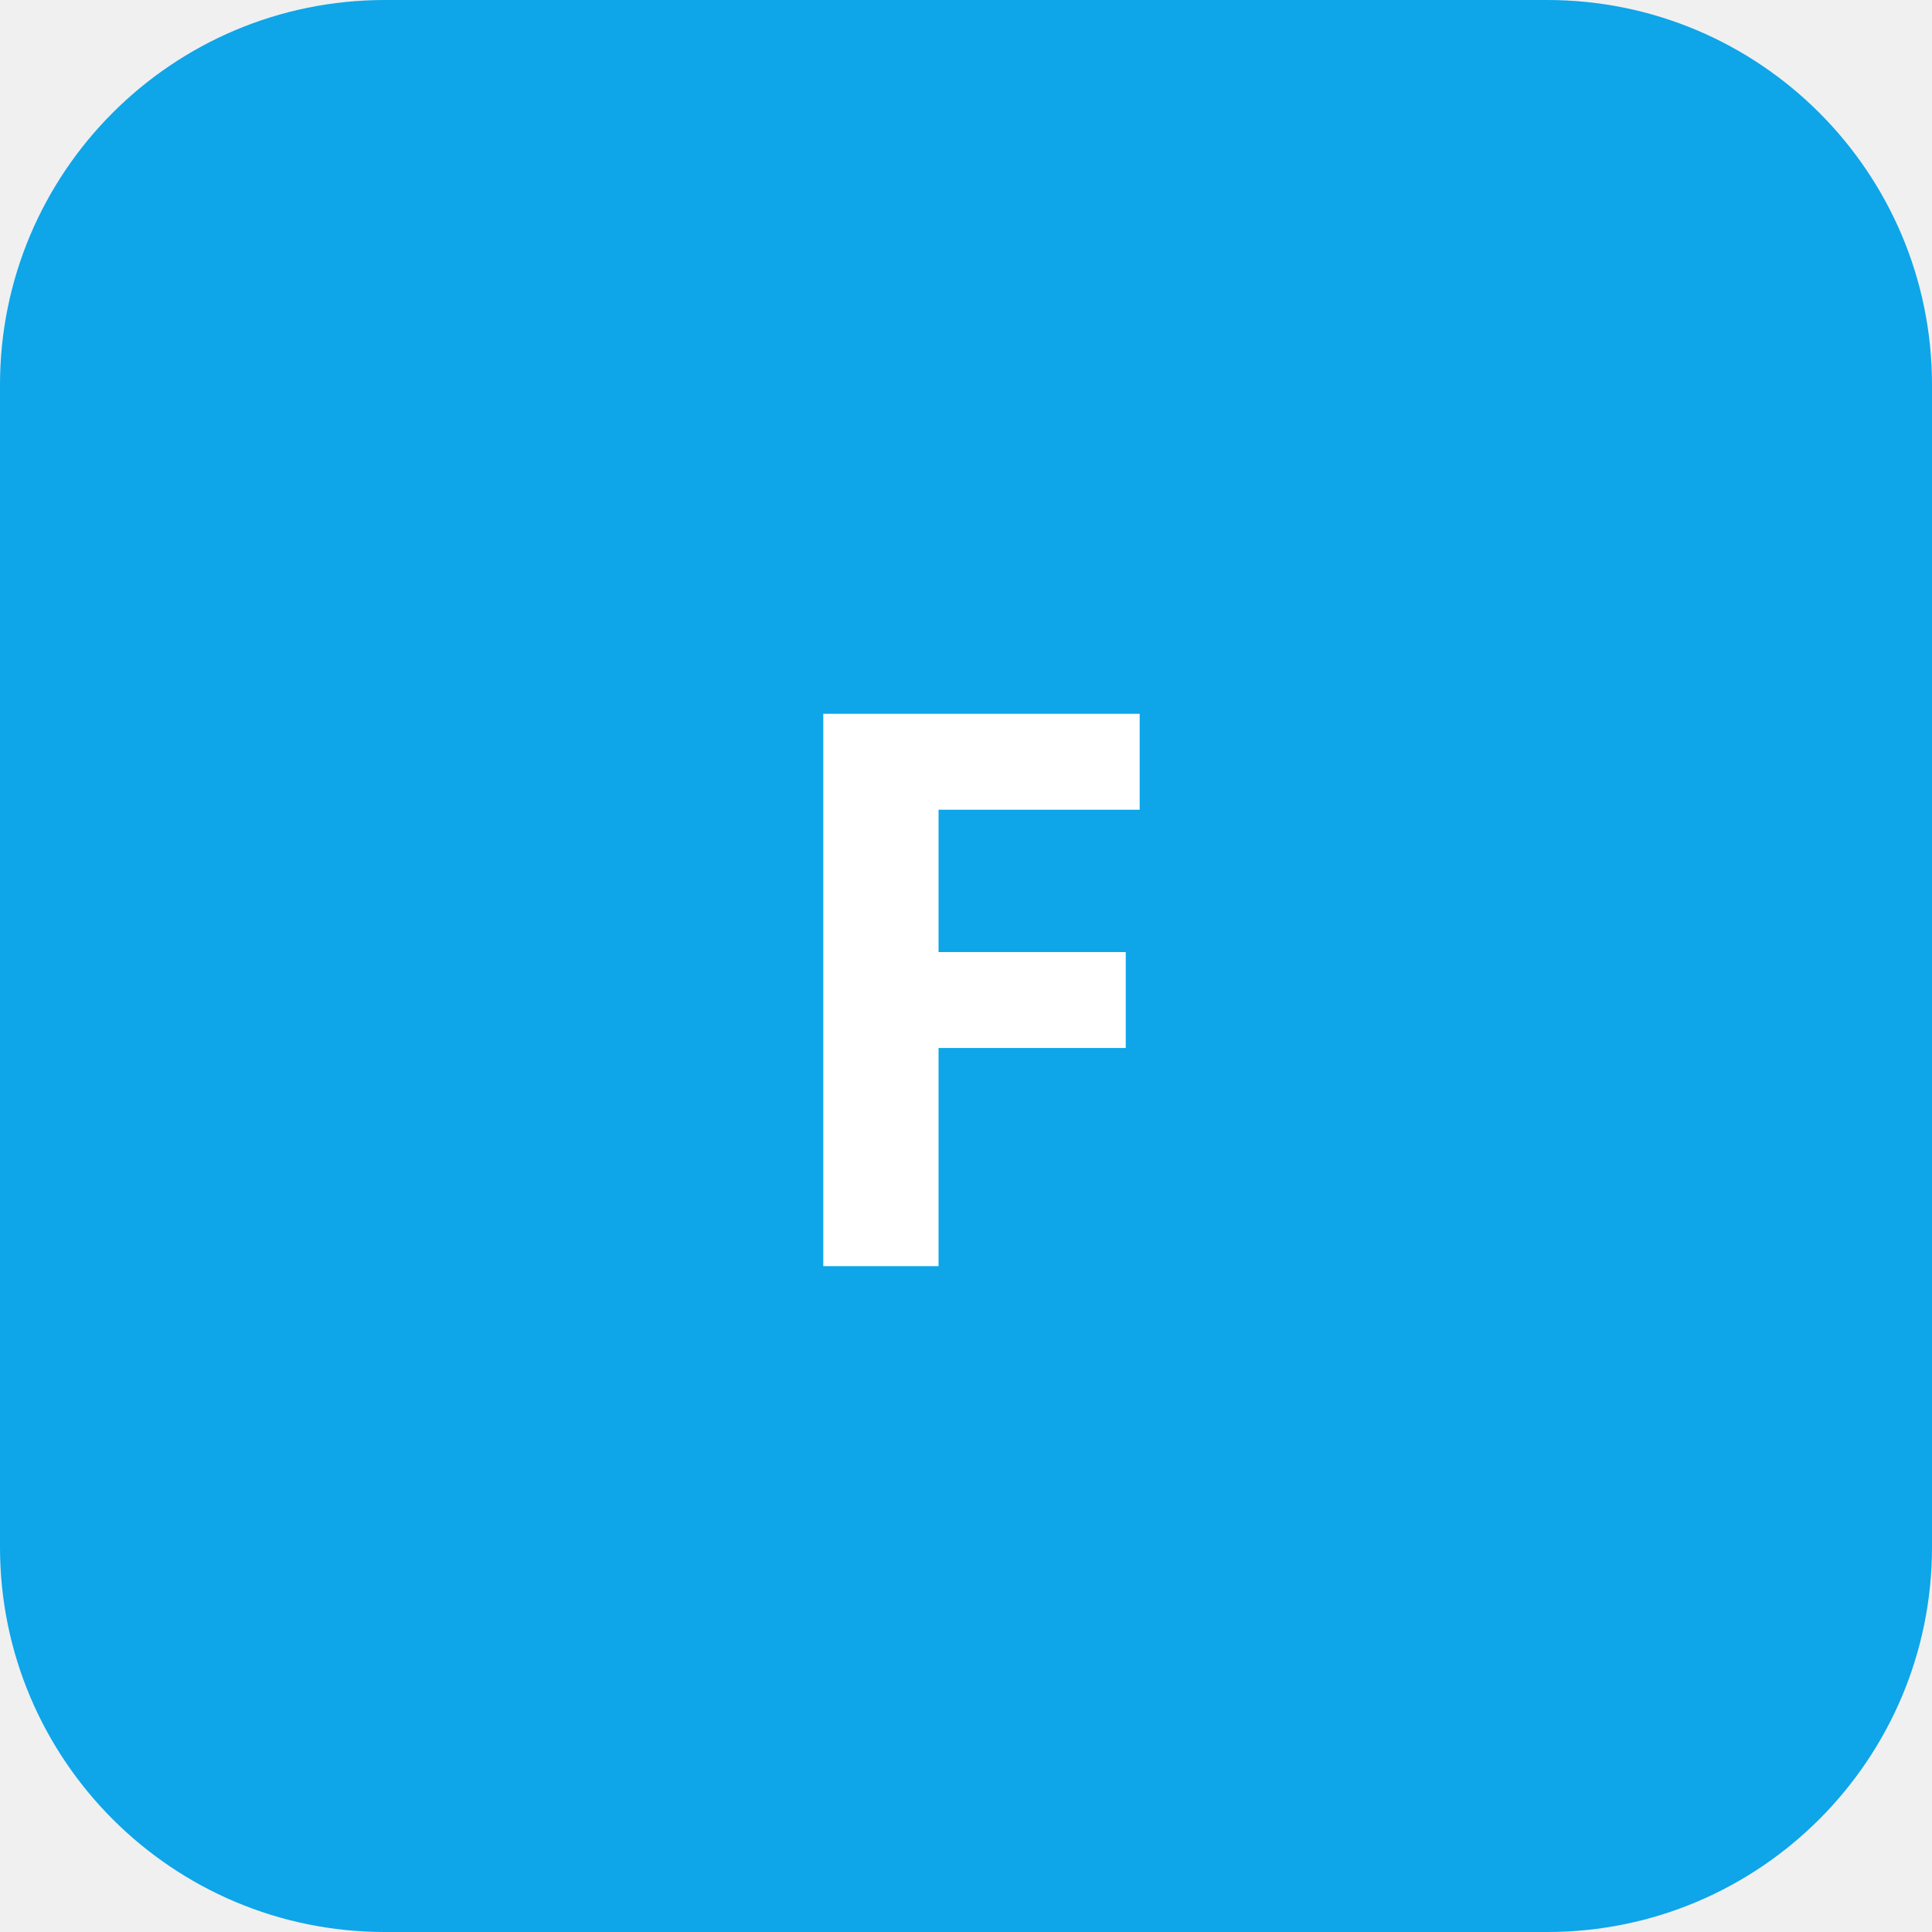
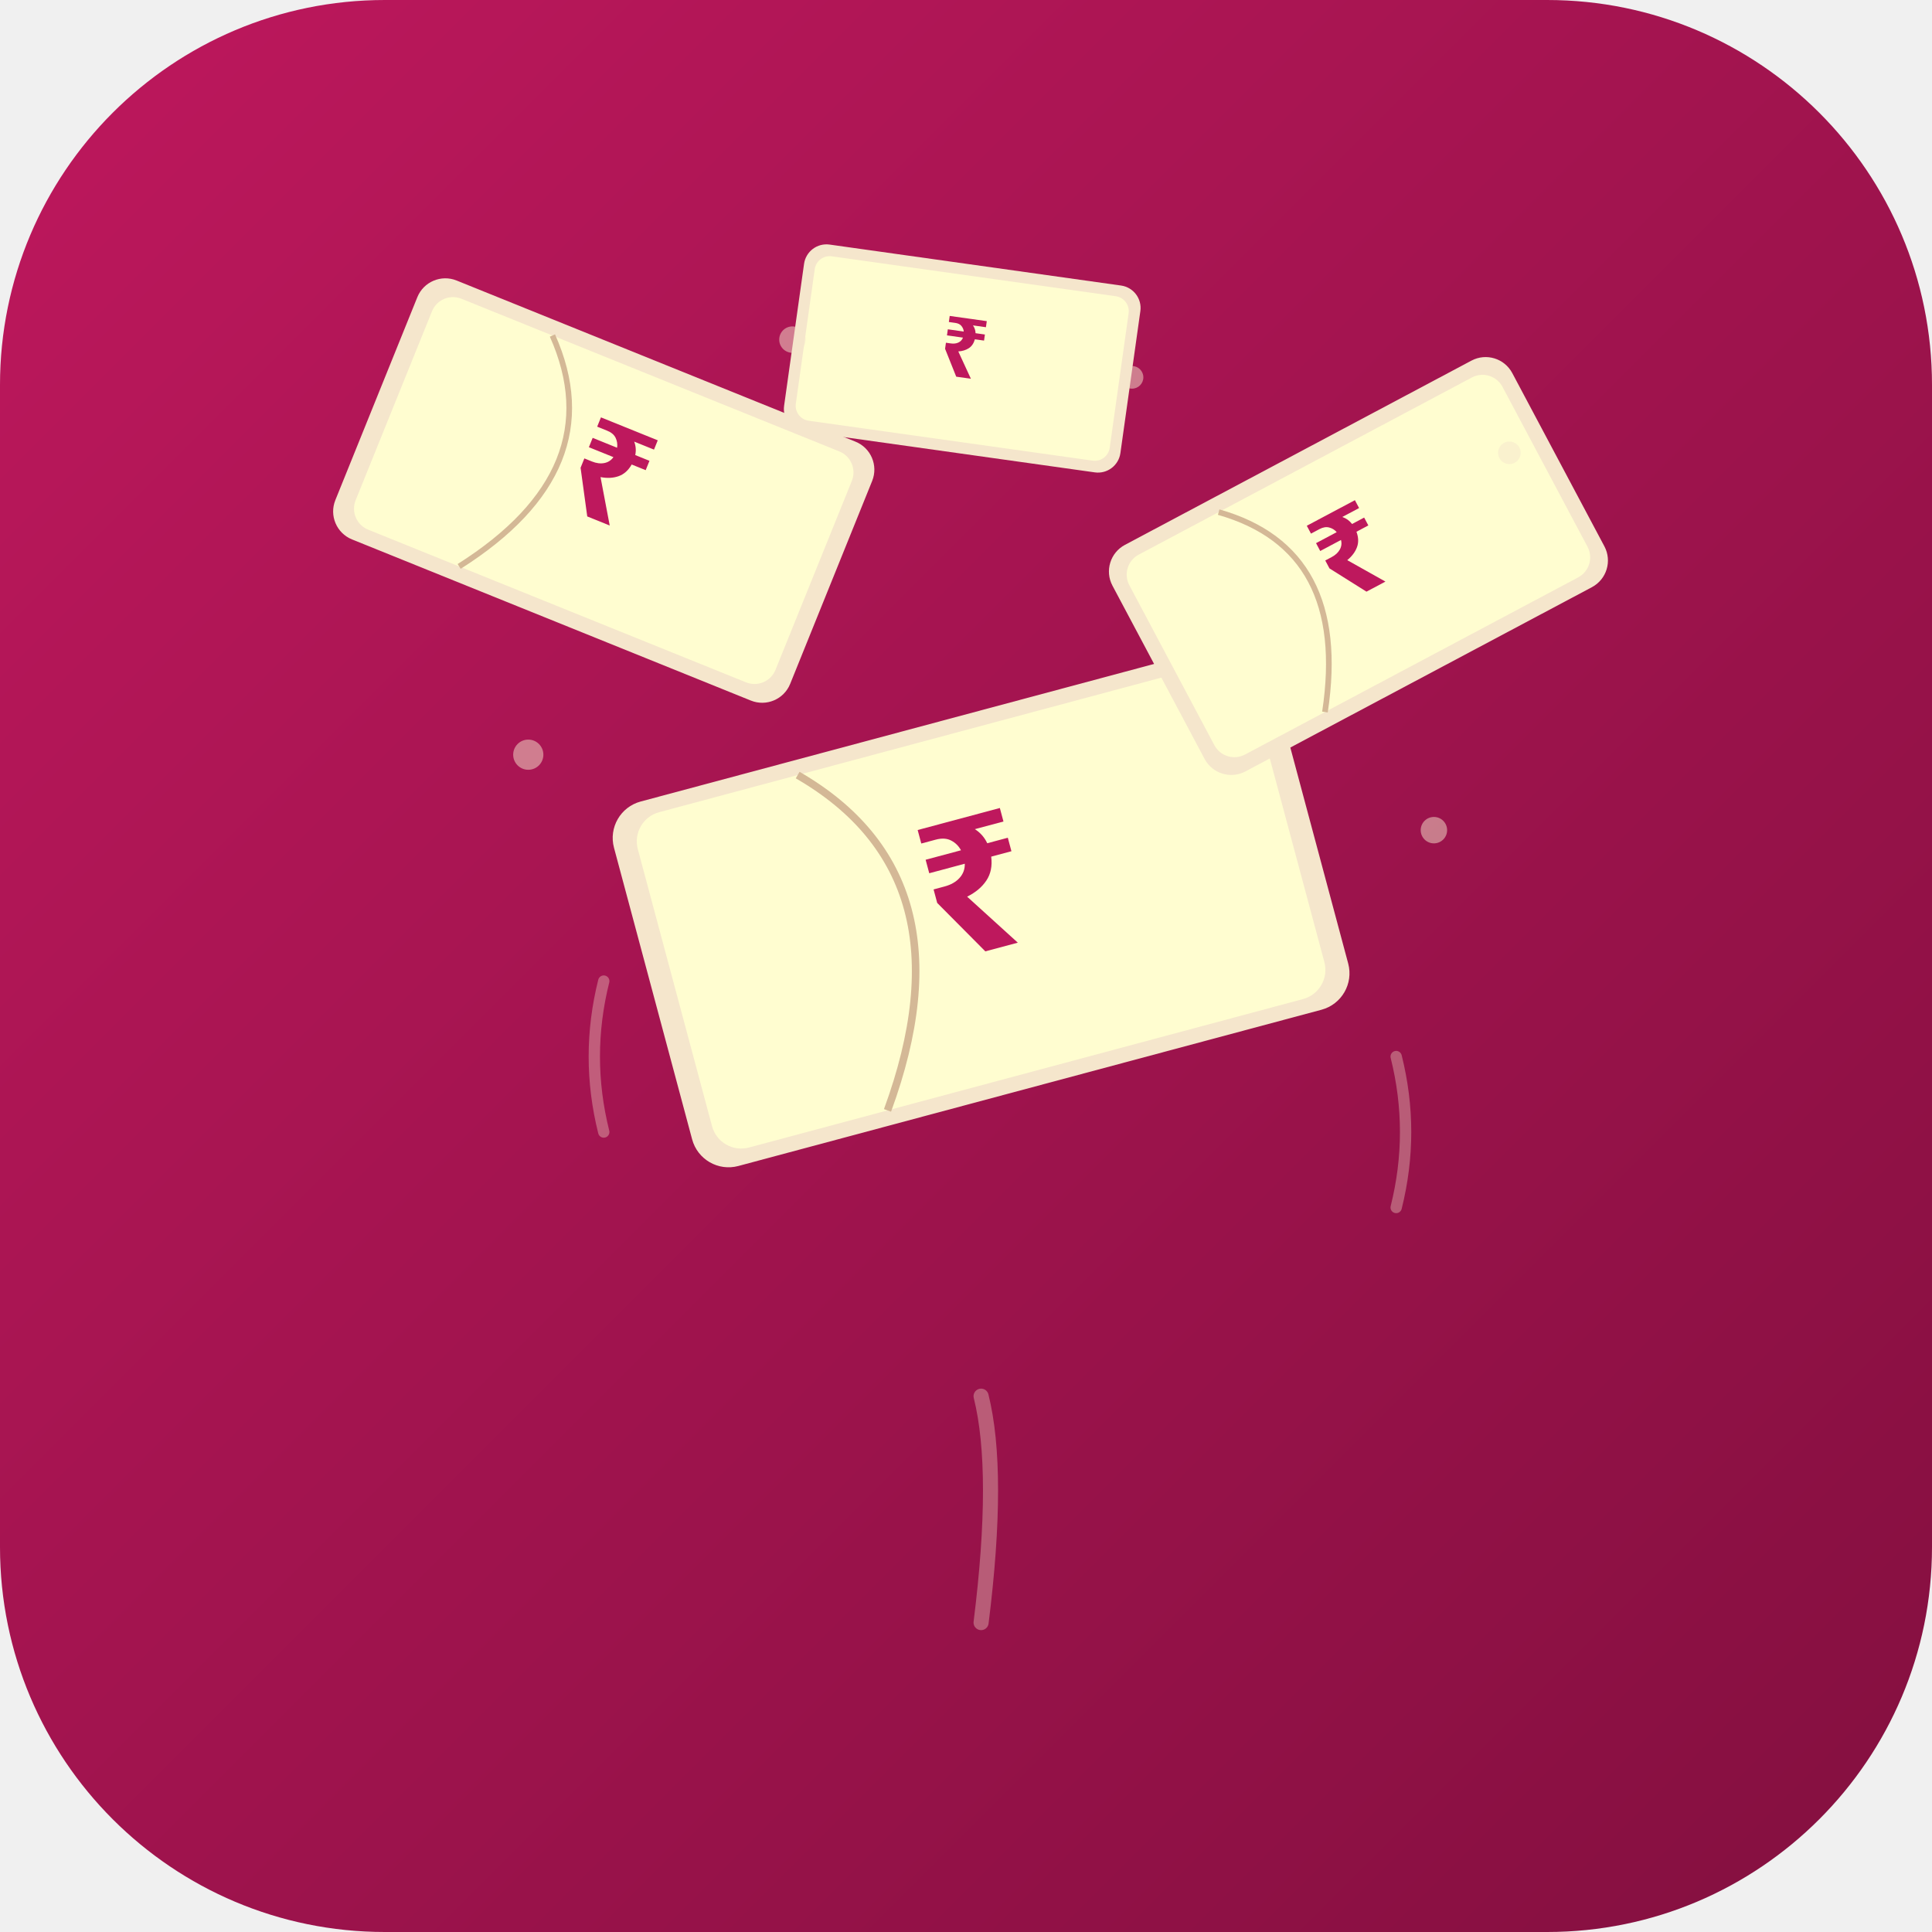
<svg xmlns="http://www.w3.org/2000/svg" width="512" height="512" viewBox="0 0 512 512">
-   <rect width="100%" height="100%" fill="#0EA5E9" rx="102" />
-   <text x="50%" y="50%" dominant-baseline="central" text-anchor="middle" fill="white" font-family="sans-serif" font-size="205" font-weight="bold">F</text>
+   <defs>
+     <linearGradient id="bg" x1="0" y1="0" x2="1" y2="1">
+       <stop offset="0%" stop-color="#BE185D" />
+       <stop offset="100%" stop-color="#830F3F" />
+     </linearGradient>
+   </defs>
+   <rect width="512" height="512" rx="102" fill="url(#bg)" />
+   <g transform="translate(260,240) rotate(-15)">
+     <rect x="-90" y="-50" width="180" height="100" rx="10" fill="#F5E6CC" />
+     <rect x="-84" y="-46" width="168" height="92" rx="8" fill="#FFFDD0" />
+     <text x="0" y="12" text-anchor="middle" fill="#BE185D" font-family="system-ui, sans-serif" font-size="50" font-weight="bold">₹</text>
+     <path d="M-38-46Q0-8-38 46" stroke="#D4B896" stroke-width="2" fill="none" />
+   </g>
+   <g transform="translate(160,130) rotate(22)">
+     <rect x="-65" y="-37" width="130" height="74" rx="8" fill="#F5E6CC" />
+     <rect x="-60" y="-33" width="120" height="66" rx="6" fill="#FFFDD0" />
+     <text x="0" y="8" text-anchor="middle" fill="#BE185D" font-family="system-ui, sans-serif" font-size="36" font-weight="bold">₹</text>
+     <path d="M-28-33Q0-6-28 33" stroke="#D4B896" stroke-width="1.5" fill="none" />
+   </g>
+   <g transform="translate(360,150) rotate(-28)">
+     <rect x="-60" y="-34" width="120" height="68" rx="8" fill="#F5E6CC" />
+     <rect x="-56" y="-30" width="112" height="60" rx="6" fill="#FFFDD0" />
+     <text x="0" y="7" text-anchor="middle" fill="#BE185D" font-family="system-ui, sans-serif" font-size="32" font-weight="bold">₹</text>
+     <path d="M-26-30Q0-5-26 30" stroke="#D4B896" stroke-width="1.5" fill="none" />
+   </g>
+   <g transform="translate(255,95) rotate(8)">
+     <rect x="-45" y="-25" width="90" height="50" rx="6" fill="#F5E6CC" />
+     <rect x="-42" y="-22" width="84" height="44" rx="4" fill="#FFFDD0" />
+     <text x="0" y="5" text-anchor="middle" fill="#BE185D" font-family="system-ui, sans-serif" font-size="22" font-weight="bold">₹</text>
+   </g>
+   <g stroke="#F5E6CC" stroke-linecap="round" fill="none" opacity="0.35">
+     <path d="M260 430 Q265 390 260 370" stroke-width="4" />
+     <path d="M160 300 Q155 280 160 260" stroke-width="3" />
+     <path d="M370 320 Q375 300 370 280" stroke-width="3" />
+   </g>
+   <g fill="#F5E6CC" opacity="0.5">
+     <circle cx="140" cy="200" r="4" />
+     <circle cx="380" cy="220" r="3.5" />
+     <circle cx="300" cy="100" r="3" />
+     <circle cx="210" cy="90" r="3.5" />
+     <circle cx="400" cy="120" r="3" />
+   </g>
</svg>
